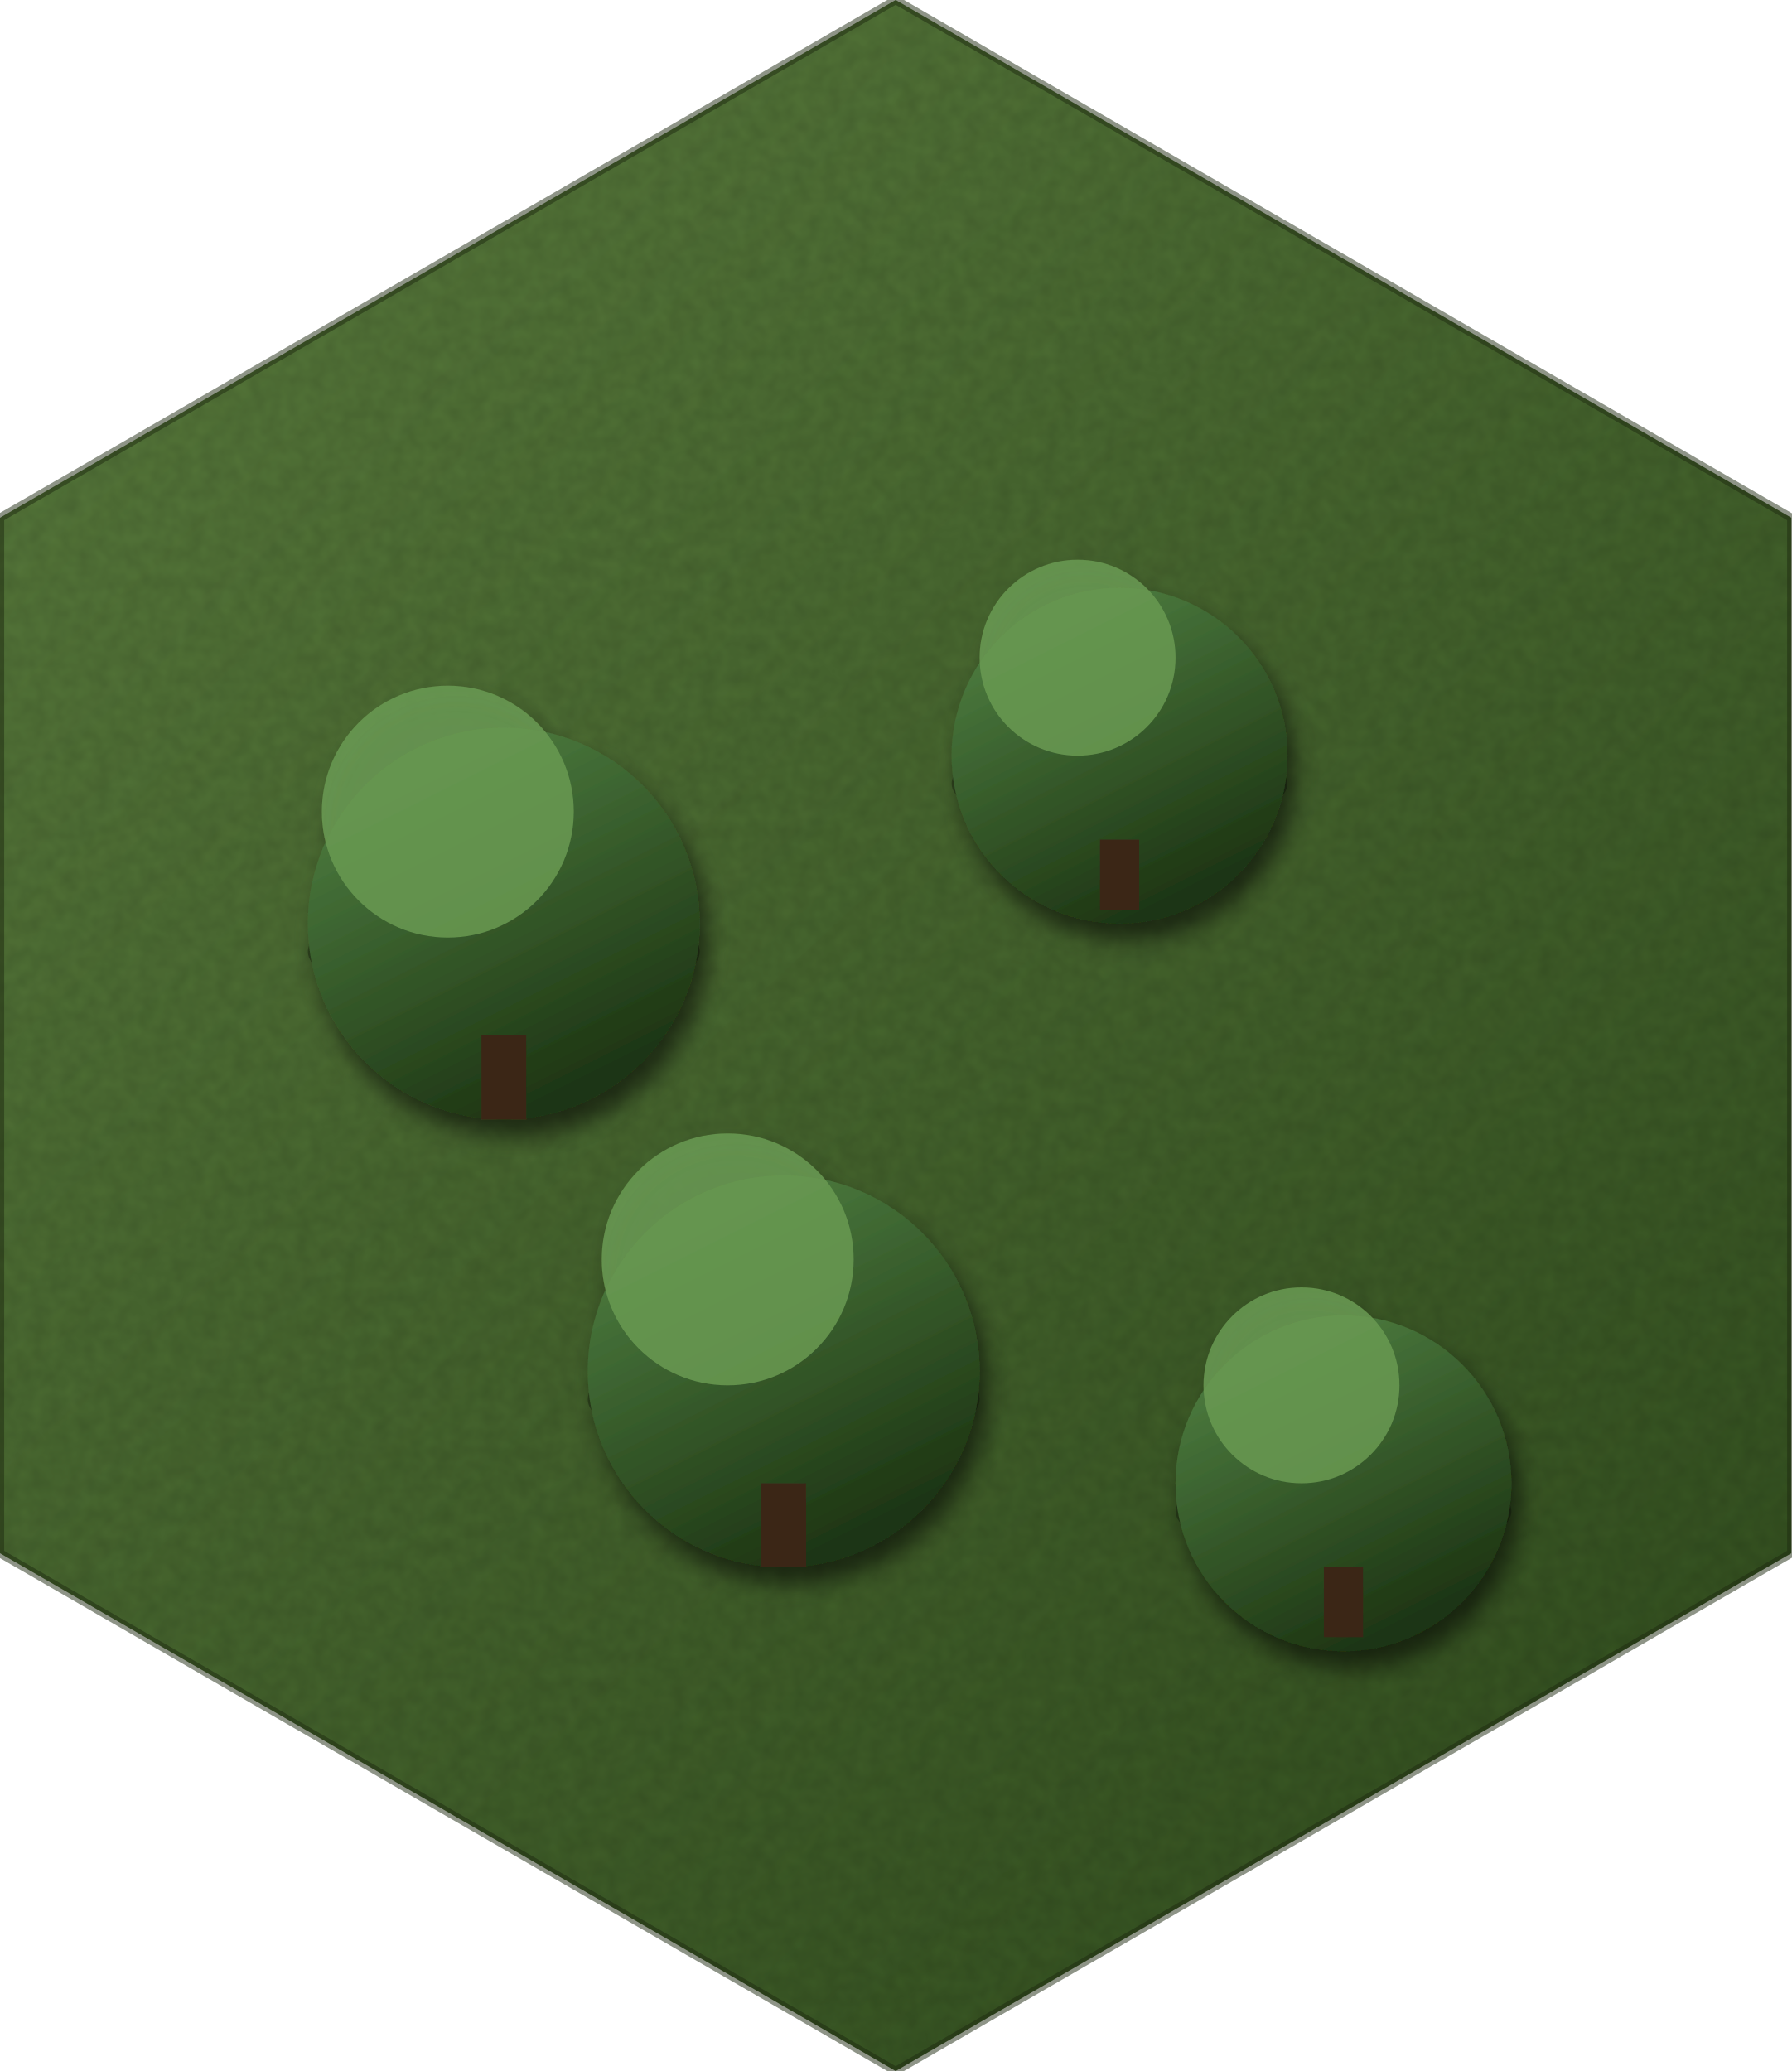
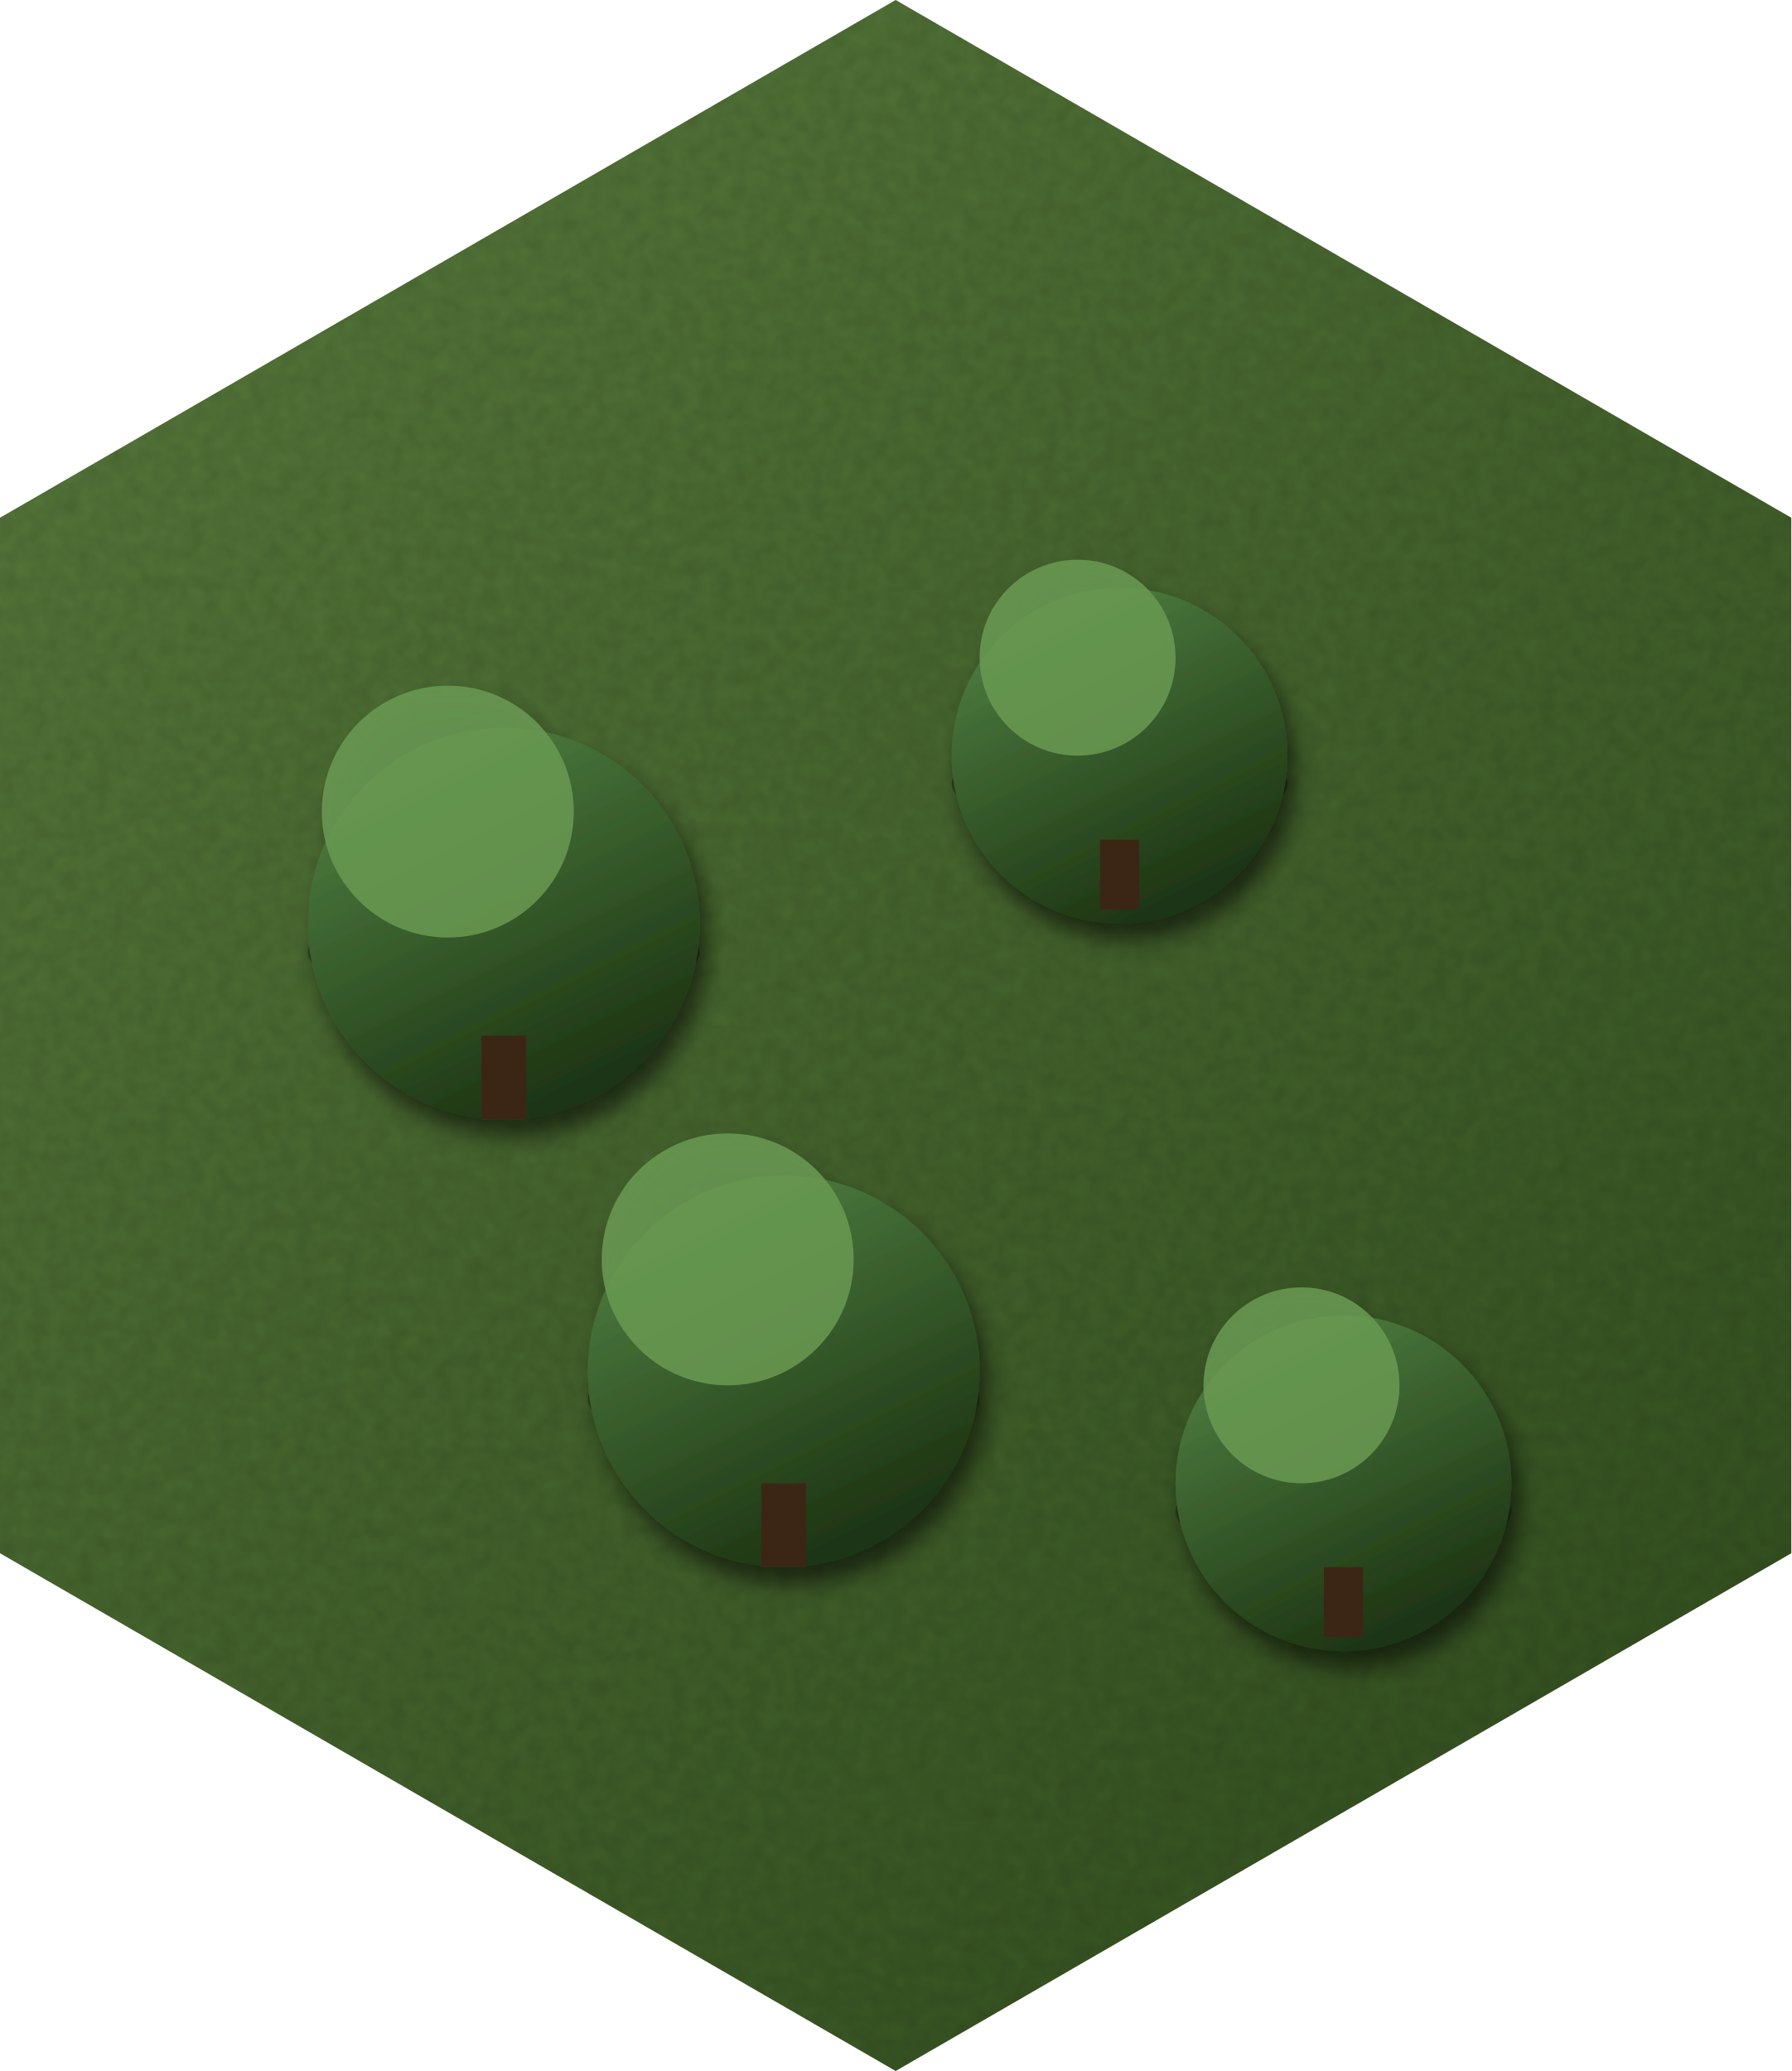
<svg xmlns="http://www.w3.org/2000/svg" viewBox="0 0 128 148" preserveAspectRatio="xMidYMid meet">
  <defs>
    <clipPath id="hex">
      <polygon points="64,0 128,37 128,111 64,148 0,111 0,37" />
    </clipPath>
    <linearGradient id="lg-base" x1="0" y1="0" x2="0.8" y2="1">
      <stop offset="0" stop-color="#5b7d3e" />
      <stop offset="1" stop-color="#33501f" />
    </linearGradient>
    <linearGradient id="lg-tree" x1="0" y1="0" x2="0.5" y2="1">
      <stop offset="0" stop-color="#558947" />
      <stop offset="1" stop-color="#1e3614" />
    </linearGradient>
    <filter id="nz" x="0" y="0" width="1" height="1">
      <feTurbulence type="fractalNoise" baseFrequency="0.9" numOctaves="2" seed="17" />
      <feColorMatrix values="0 0 0 0 0  0 0 0 0 0  0 0 0 0 0  0 0 0 0.25 0" />
      <feComposite in2="SourceGraphic" operator="in" />
    </filter>
    <filter id="ds" x="-30%" y="-30%" width="160%" height="160%">
      <feGaussianBlur in="SourceAlpha" stdDeviation="0.8" />
      <feOffset dx="0.6" dy="1.2" />
      <feComponentTransfer>
        <feFuncA type="linear" slope="0.55" />
      </feComponentTransfer>
      <feMerge>
        <feMergeNode />
        <feMergeNode in="SourceGraphic" />
      </feMerge>
    </filter>
  </defs>
  <g clip-path="url(#hex)">
    <rect x="0" y="0" width="128" height="148" fill="url(#lg-base)" />
    <rect x="0" y="0" width="128" height="148" fill="#1d2a10" filter="url(#nz)" opacity="0.6" />
    <g fill="#1a2510" opacity="0.5">
      <ellipse cx="36" cy="68" rx="14" ry="4" />
      <ellipse cx="80" cy="56" rx="12" ry="3.5" />
      <ellipse cx="56" cy="100" rx="14" ry="4" />
      <ellipse cx="96" cy="108" rx="12" ry="3.5" />
    </g>
    <g filter="url(#ds)">
      <g transform="translate(36,52)">
        <ellipse cx="0" cy="14" rx="14" ry="14" fill="url(#lg-tree)" />
        <ellipse cx="-4" cy="6" rx="9" ry="9" fill="#6a9a52" opacity="0.85" />
        <rect x="-1.6" y="22" width="3.2" height="6" fill="#3a2818" />
      </g>
      <g transform="translate(80,42)">
        <ellipse cx="0" cy="12" rx="12" ry="12" fill="url(#lg-tree)" />
        <ellipse cx="-3" cy="5" rx="7" ry="7" fill="#6a9a52" opacity="0.85" />
        <rect x="-1.4" y="18" width="2.8" height="5" fill="#3a2818" />
      </g>
      <g transform="translate(56,84)">
        <ellipse cx="0" cy="14" rx="14" ry="14" fill="url(#lg-tree)" />
        <ellipse cx="-4" cy="6" rx="9" ry="9" fill="#6a9a52" opacity="0.85" />
        <rect x="-1.6" y="22" width="3.2" height="6" fill="#3a2818" />
      </g>
      <g transform="translate(96,94)">
        <ellipse cx="0" cy="12" rx="12" ry="12" fill="url(#lg-tree)" />
        <ellipse cx="-3" cy="5" rx="7" ry="7" fill="#6a9a52" opacity="0.85" />
        <rect x="-1.4" y="18" width="2.8" height="5" fill="#3a2818" />
      </g>
    </g>
  </g>
-   <polygon points="64,0 128,37 128,111 64,148 0,111 0,37" fill="none" stroke="#1d2a10" stroke-width="0.6" opacity="0.5" />
</svg>
